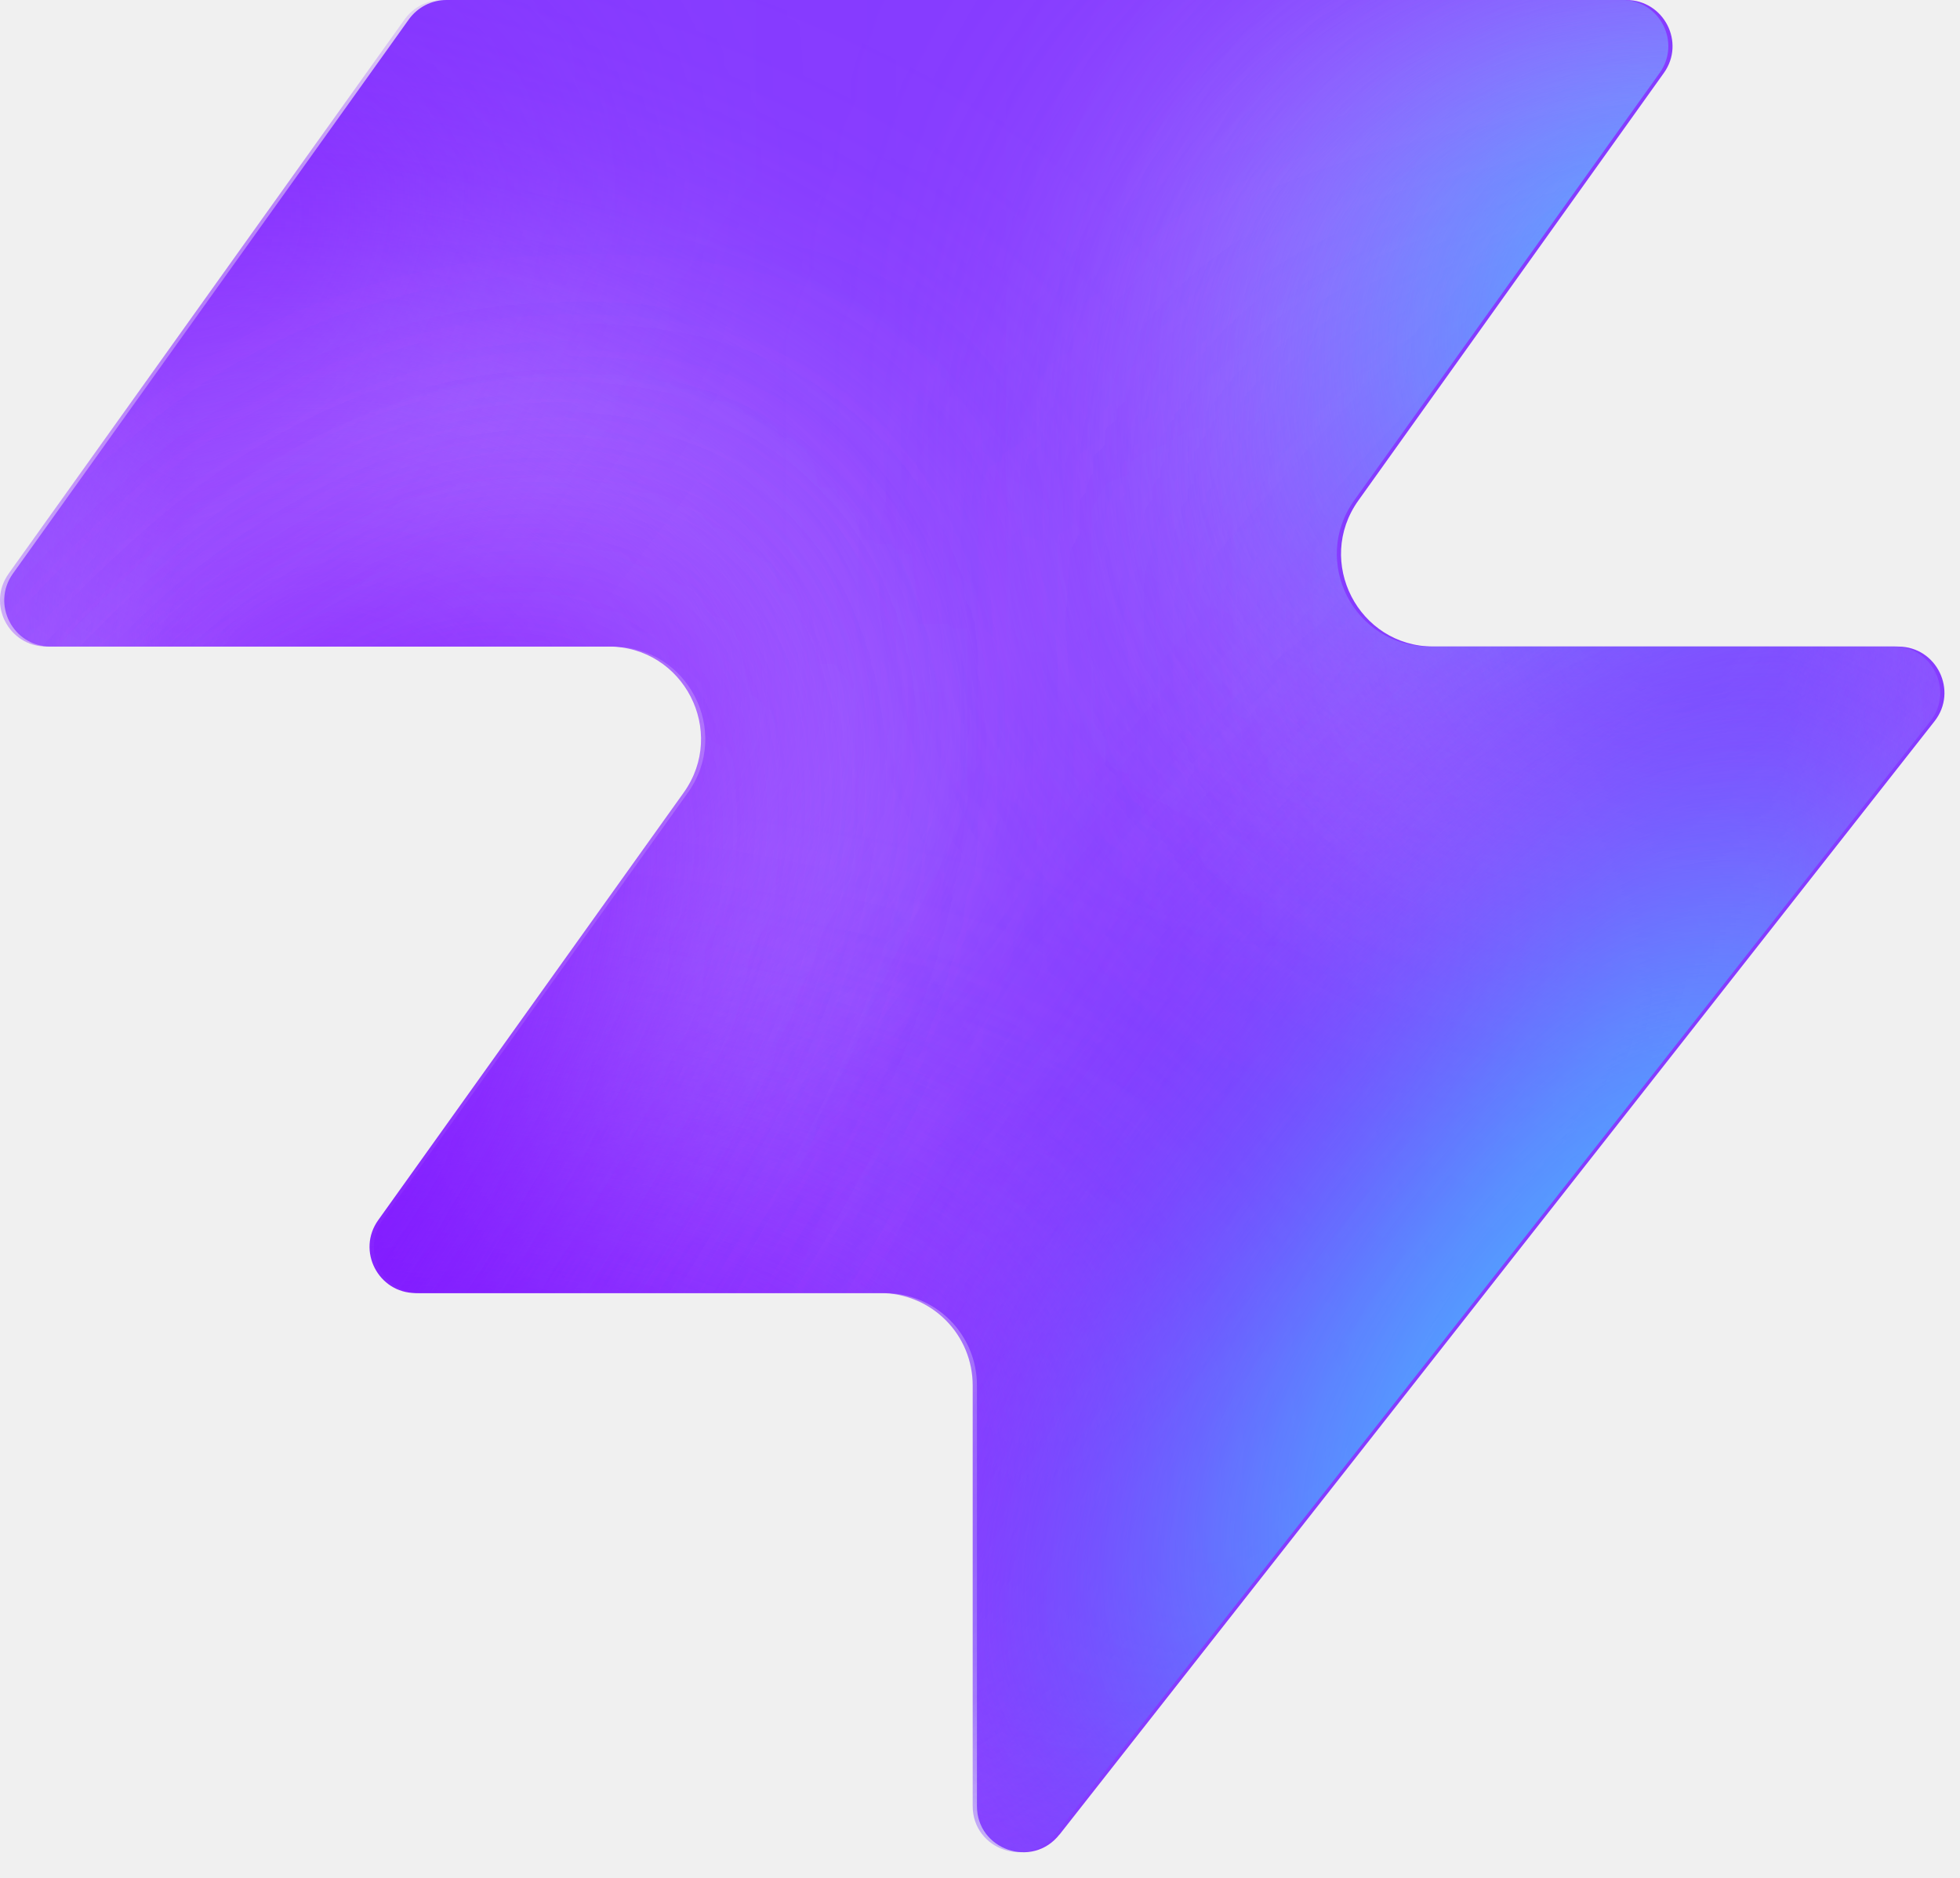
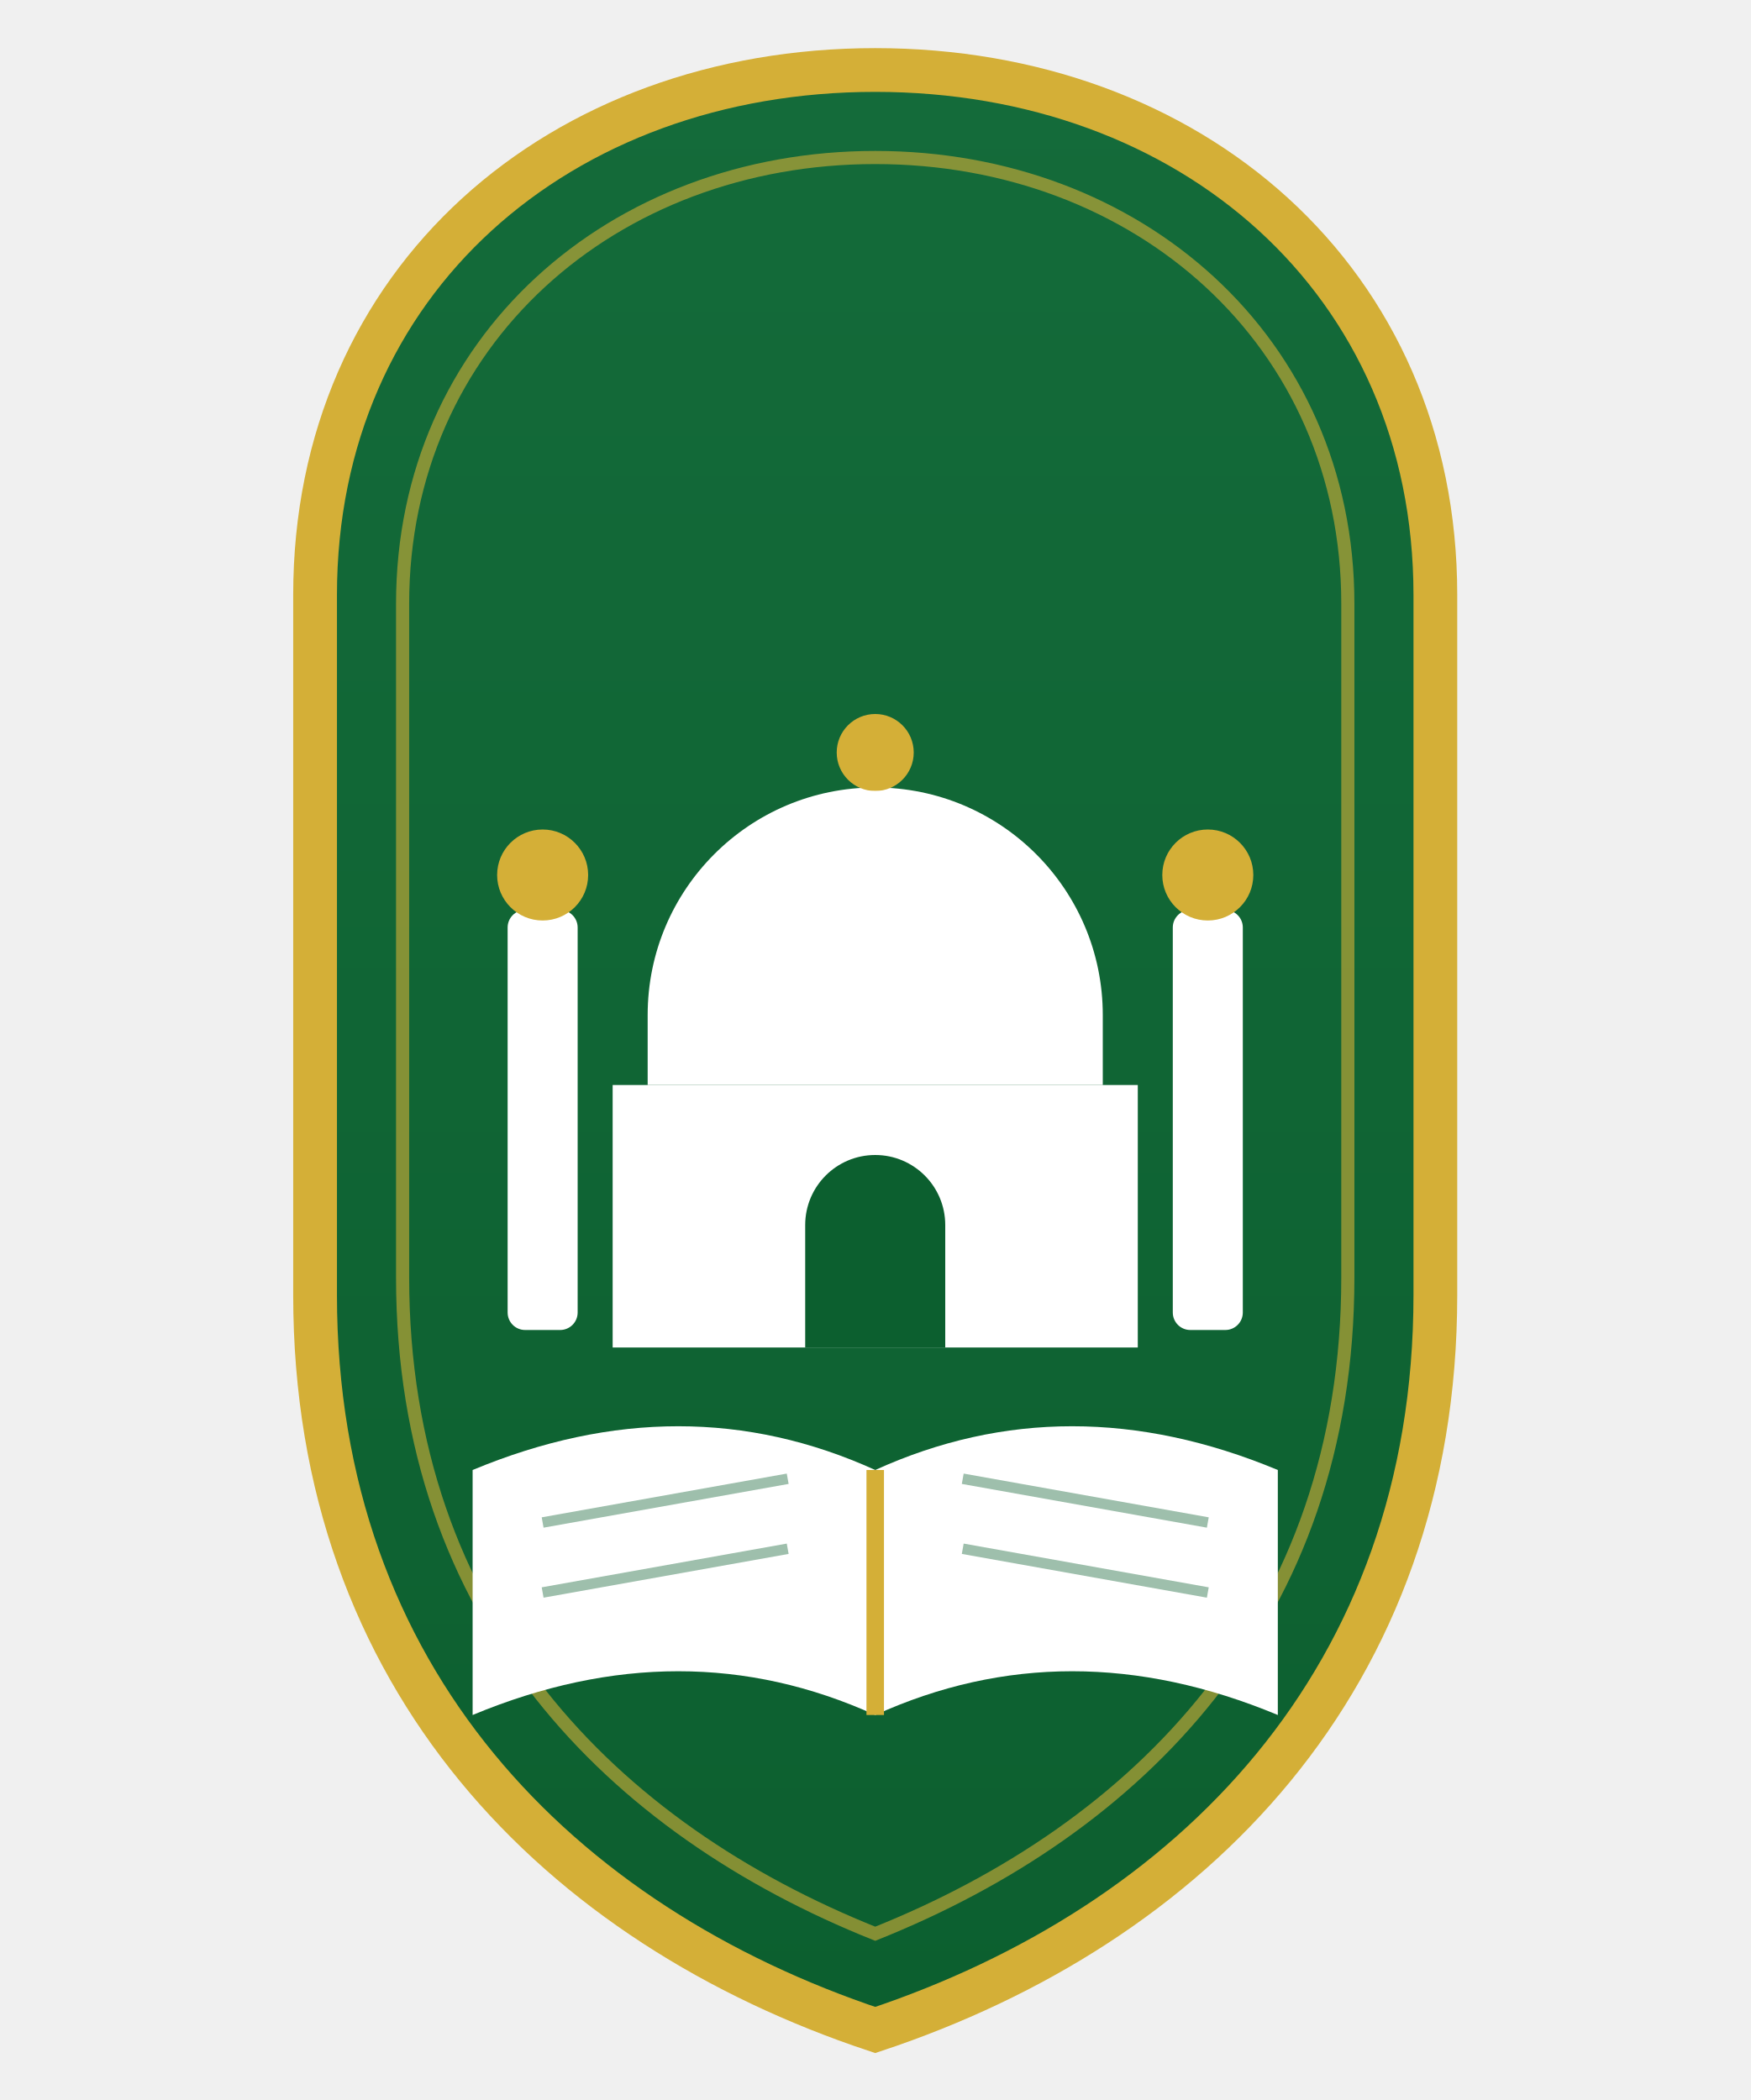
- <svg xmlns="http://www.w3.org/2000/svg" width="48" height="46" fill="none" viewBox="0 0 48 46">
-   <path fill="#863bff" d="M25.946 44.938c-.664.845-2.021.375-2.021-.698V33.937a2.26 2.26 0 0 0-2.262-2.262H10.287c-.92 0-1.456-1.04-.92-1.788l7.48-10.471c1.07-1.497 0-3.578-1.842-3.578H1.237c-.92 0-1.456-1.04-.92-1.788L10.013.474c.214-.297.556-.474.92-.474h28.894c.92 0 1.456 1.04.92 1.788l-7.48 10.471c-1.07 1.498 0 3.579 1.842 3.579h11.377c.943 0 1.473 1.088.89 1.83L25.947 44.94z" style="fill:#863bff;fill:color(display-p3 .525 .23 1);fill-opacity:1" />
-   <mask id="a" width="48" height="46" x="0" y="0" maskUnits="userSpaceOnUse" style="mask-type:alpha">
-     <path fill="#000" d="M25.842 44.938c-.664.844-2.021.375-2.021-.698V33.937a2.26 2.26 0 0 0-2.262-2.262H10.183c-.92 0-1.456-1.04-.92-1.788l7.48-10.471c1.07-1.498 0-3.579-1.842-3.579H1.133c-.92 0-1.456-1.04-.92-1.787L9.91.473c.214-.297.556-.474.92-.474h28.894c.92 0 1.456 1.04.92 1.788l-7.48 10.471c-1.07 1.498 0 3.578 1.842 3.578h11.377c.943 0 1.473 1.088.89 1.832L25.843 44.94z" style="fill:#000;fill-opacity:1" />
-   </mask>
-   <g mask="url(#a)">
-     <g filter="url(#b)">
-       <ellipse cx="5.508" cy="14.704" fill="#ede6ff" rx="5.508" ry="14.704" style="fill:#ede6ff;fill:color(display-p3 .927 .903 1);fill-opacity:1" transform="matrix(.00324 1 1 -.00324 -4.47 31.516)" />
-     </g>
-     <g filter="url(#c)">
-       <ellipse cx="10.399" cy="29.851" fill="#ede6ff" rx="10.399" ry="29.851" style="fill:#ede6ff;fill:color(display-p3 .927 .903 1);fill-opacity:1" transform="matrix(.00324 1 1 -.00324 -39.328 7.883)" />
-     </g>
-     <g filter="url(#d)">
-       <ellipse cx="5.508" cy="30.487" fill="#7e14ff" rx="5.508" ry="30.487" style="fill:#7e14ff;fill:color(display-p3 .492 .077 1);fill-opacity:1" transform="rotate(89.814 -25.913 -14.639)scale(1 -1)" />
-     </g>
-     <g filter="url(#e)">
-       <ellipse cx="5.508" cy="30.599" fill="#7e14ff" rx="5.508" ry="30.599" style="fill:#7e14ff;fill:color(display-p3 .492 .077 1);fill-opacity:1" transform="rotate(89.814 -32.644 -3.334)scale(1 -1)" />
-     </g>
-     <g filter="url(#f)">
-       <ellipse cx="5.508" cy="30.599" fill="#7e14ff" rx="5.508" ry="30.599" style="fill:#7e14ff;fill:color(display-p3 .492 .077 1);fill-opacity:1" transform="matrix(.00324 1 1 -.00324 -34.34 30.47)" />
-     </g>
-     <g filter="url(#g)">
-       <ellipse cx="14.072" cy="22.078" fill="#ede6ff" rx="14.072" ry="22.078" style="fill:#ede6ff;fill:color(display-p3 .927 .903 1);fill-opacity:1" transform="rotate(93.35 24.506 48.493)scale(-1 1)" />
-     </g>
-     <g filter="url(#h)">
-       <ellipse cx="3.47" cy="21.501" fill="#7e14ff" rx="3.47" ry="21.501" style="fill:#7e14ff;fill:color(display-p3 .492 .077 1);fill-opacity:1" transform="rotate(89.009 28.708 47.59)scale(-1 1)" />
-     </g>
-     <g filter="url(#i)">
-       <ellipse cx="3.47" cy="21.501" fill="#7e14ff" rx="3.47" ry="21.501" style="fill:#7e14ff;fill:color(display-p3 .492 .077 1);fill-opacity:1" transform="rotate(89.009 28.708 47.59)scale(-1 1)" />
-     </g>
-     <g filter="url(#j)">
-       <ellipse cx=".387" cy="8.972" fill="#7e14ff" rx="4.407" ry="29.108" style="fill:#7e14ff;fill:color(display-p3 .492 .077 1);fill-opacity:1" transform="rotate(39.51 .387 8.972)" />
-     </g>
-     <g filter="url(#k)">
-       <ellipse cx="47.523" cy="-6.092" fill="#7e14ff" rx="4.407" ry="29.108" style="fill:#7e14ff;fill:color(display-p3 .492 .077 1);fill-opacity:1" transform="rotate(37.892 47.523 -6.092)" />
-     </g>
-     <g filter="url(#l)">
-       <ellipse cx="41.412" cy="6.333" fill="#47bfff" rx="5.971" ry="9.665" style="fill:#47bfff;fill:color(display-p3 .28 .748 1);fill-opacity:1" transform="rotate(37.892 41.412 6.333)" />
-     </g>
-     <g filter="url(#m)">
-       <ellipse cx="-1.879" cy="38.332" fill="#7e14ff" rx="4.407" ry="29.108" style="fill:#7e14ff;fill:color(display-p3 .492 .077 1);fill-opacity:1" transform="rotate(37.892 -1.88 38.332)" />
-     </g>
-     <g filter="url(#n)">
-       <ellipse cx="-1.879" cy="38.332" fill="#7e14ff" rx="4.407" ry="29.108" style="fill:#7e14ff;fill:color(display-p3 .492 .077 1);fill-opacity:1" transform="rotate(37.892 -1.88 38.332)" />
-     </g>
-     <g filter="url(#o)">
-       <ellipse cx="35.651" cy="29.907" fill="#7e14ff" rx="4.407" ry="29.108" style="fill:#7e14ff;fill:color(display-p3 .492 .077 1);fill-opacity:1" transform="rotate(37.892 35.651 29.907)" />
-     </g>
-     <g filter="url(#p)">
-       <ellipse cx="38.418" cy="32.4" fill="#47bfff" rx="5.971" ry="15.297" style="fill:#47bfff;fill:color(display-p3 .28 .748 1);fill-opacity:1" transform="rotate(37.892 38.418 32.4)" />
-     </g>
-   </g>
+ <svg xmlns="http://www.w3.org/2000/svg" viewBox="0 0 100 120">
  <defs>
-     <filter id="b" width="60.045" height="41.654" x="-19.77" y="16.149" color-interpolation-filters="sRGB" filterUnits="userSpaceOnUse">
-       <feFlood flood-opacity="0" result="BackgroundImageFix" />
-       <feBlend in="SourceGraphic" in2="BackgroundImageFix" result="shape" />
-       <feGaussianBlur result="effect1_foregroundBlur_2002_17158" stdDeviation="7.659" />
-     </filter>
-     <filter id="c" width="90.34" height="51.437" x="-54.613" y="-7.533" color-interpolation-filters="sRGB" filterUnits="userSpaceOnUse">
-       <feFlood flood-opacity="0" result="BackgroundImageFix" />
-       <feBlend in="SourceGraphic" in2="BackgroundImageFix" result="shape" />
-       <feGaussianBlur result="effect1_foregroundBlur_2002_17158" stdDeviation="7.659" />
-     </filter>
-     <filter id="d" width="79.355" height="29.4" x="-49.64" y="2.03" color-interpolation-filters="sRGB" filterUnits="userSpaceOnUse">
-       <feFlood flood-opacity="0" result="BackgroundImageFix" />
-       <feBlend in="SourceGraphic" in2="BackgroundImageFix" result="shape" />
-       <feGaussianBlur result="effect1_foregroundBlur_2002_17158" stdDeviation="4.596" />
-     </filter>
-     <filter id="e" width="79.579" height="29.4" x="-45.045" y="20.029" color-interpolation-filters="sRGB" filterUnits="userSpaceOnUse">
-       <feFlood flood-opacity="0" result="BackgroundImageFix" />
-       <feBlend in="SourceGraphic" in2="BackgroundImageFix" result="shape" />
-       <feGaussianBlur result="effect1_foregroundBlur_2002_17158" stdDeviation="4.596" />
-     </filter>
-     <filter id="f" width="79.579" height="29.4" x="-43.513" y="21.178" color-interpolation-filters="sRGB" filterUnits="userSpaceOnUse">
-       <feFlood flood-opacity="0" result="BackgroundImageFix" />
-       <feBlend in="SourceGraphic" in2="BackgroundImageFix" result="shape" />
-       <feGaussianBlur result="effect1_foregroundBlur_2002_17158" stdDeviation="4.596" />
-     </filter>
-     <filter id="g" width="74.749" height="58.852" x="15.756" y="-17.901" color-interpolation-filters="sRGB" filterUnits="userSpaceOnUse">
-       <feFlood flood-opacity="0" result="BackgroundImageFix" />
-       <feBlend in="SourceGraphic" in2="BackgroundImageFix" result="shape" />
-       <feGaussianBlur result="effect1_foregroundBlur_2002_17158" stdDeviation="7.659" />
-     </filter>
-     <filter id="h" width="61.377" height="25.362" x="23.548" y="2.284" color-interpolation-filters="sRGB" filterUnits="userSpaceOnUse">
-       <feFlood flood-opacity="0" result="BackgroundImageFix" />
-       <feBlend in="SourceGraphic" in2="BackgroundImageFix" result="shape" />
-       <feGaussianBlur result="effect1_foregroundBlur_2002_17158" stdDeviation="4.596" />
-     </filter>
-     <filter id="i" width="61.377" height="25.362" x="23.548" y="2.284" color-interpolation-filters="sRGB" filterUnits="userSpaceOnUse">
-       <feFlood flood-opacity="0" result="BackgroundImageFix" />
-       <feBlend in="SourceGraphic" in2="BackgroundImageFix" result="shape" />
-       <feGaussianBlur result="effect1_foregroundBlur_2002_17158" stdDeviation="4.596" />
-     </filter>
-     <filter id="j" width="56.045" height="63.649" x="-27.636" y="-22.853" color-interpolation-filters="sRGB" filterUnits="userSpaceOnUse">
-       <feFlood flood-opacity="0" result="BackgroundImageFix" />
-       <feBlend in="SourceGraphic" in2="BackgroundImageFix" result="shape" />
-       <feGaussianBlur result="effect1_foregroundBlur_2002_17158" stdDeviation="4.596" />
-     </filter>
-     <filter id="k" width="54.814" height="64.646" x="20.116" y="-38.415" color-interpolation-filters="sRGB" filterUnits="userSpaceOnUse">
-       <feFlood flood-opacity="0" result="BackgroundImageFix" />
-       <feBlend in="SourceGraphic" in2="BackgroundImageFix" result="shape" />
-       <feGaussianBlur result="effect1_foregroundBlur_2002_17158" stdDeviation="4.596" />
-     </filter>
-     <filter id="l" width="33.541" height="35.313" x="24.641" y="-11.323" color-interpolation-filters="sRGB" filterUnits="userSpaceOnUse">
-       <feFlood flood-opacity="0" result="BackgroundImageFix" />
-       <feBlend in="SourceGraphic" in2="BackgroundImageFix" result="shape" />
-       <feGaussianBlur result="effect1_foregroundBlur_2002_17158" stdDeviation="4.596" />
-     </filter>
-     <filter id="m" width="54.814" height="64.646" x="-29.286" y="6.009" color-interpolation-filters="sRGB" filterUnits="userSpaceOnUse">
-       <feFlood flood-opacity="0" result="BackgroundImageFix" />
-       <feBlend in="SourceGraphic" in2="BackgroundImageFix" result="shape" />
-       <feGaussianBlur result="effect1_foregroundBlur_2002_17158" stdDeviation="4.596" />
-     </filter>
-     <filter id="n" width="54.814" height="64.646" x="-29.286" y="6.009" color-interpolation-filters="sRGB" filterUnits="userSpaceOnUse">
-       <feFlood flood-opacity="0" result="BackgroundImageFix" />
-       <feBlend in="SourceGraphic" in2="BackgroundImageFix" result="shape" />
-       <feGaussianBlur result="effect1_foregroundBlur_2002_17158" stdDeviation="4.596" />
-     </filter>
-     <filter id="o" width="54.814" height="64.646" x="8.244" y="-2.416" color-interpolation-filters="sRGB" filterUnits="userSpaceOnUse">
-       <feFlood flood-opacity="0" result="BackgroundImageFix" />
-       <feBlend in="SourceGraphic" in2="BackgroundImageFix" result="shape" />
-       <feGaussianBlur result="effect1_foregroundBlur_2002_17158" stdDeviation="4.596" />
-     </filter>
-     <filter id="p" width="39.409" height="43.623" x="18.713" y="10.588" color-interpolation-filters="sRGB" filterUnits="userSpaceOnUse">
-       <feFlood flood-opacity="0" result="BackgroundImageFix" />
-       <feBlend in="SourceGraphic" in2="BackgroundImageFix" result="shape" />
-       <feGaussianBlur result="effect1_foregroundBlur_2002_17158" stdDeviation="4.596" />
-     </filter>
+     <linearGradient id="shieldGrad" x1="0" y1="0" x2="0" y2="1">
+       <stop offset="0%" stop-color="#146b3a" />
+       <stop offset="100%" stop-color="#0c5f2f" />
+     </linearGradient>
  </defs>
+   <path d="M50,4 C68,4 82,16 82,34 L82,74 C82,96 68,110 50,116 C32,110 18,96 18,74 L18,34 C18,16 32,4 50,4 Z" fill="url(#shieldGrad)" stroke="#d4af37" stroke-width="2.5" />
+   <path d="M50,9 C65,9 77,19.5 77,34.5 L77,73 C77,92.5 65,104.5 50,110.5 C35,104.5 23,92.5 23,73 L23,34.5 C23,19.5 35,9 50,9 Z" fill="none" stroke="#d4af37" stroke-width="0.75" opacity="0.6" />
+   <rect x="29" y="52" width="4" height="24" rx="1" fill="#ffffff" />
+   <circle cx="31" cy="50" r="2.6" fill="#d4af37" />
+   <rect x="67" y="52" width="4" height="24" rx="1" fill="#ffffff" />
+   <circle cx="69" cy="50" r="2.6" fill="#d4af37" />
+   <path d="M37,58 A13,13 0 0 1 63,58 L63,62 L37,62 Z" fill="#ffffff" />
+   <circle cx="50" cy="43" r="2.2" fill="#d4af37" />
+   <line x1="50" y1="45.2" x2="50" y2="50" stroke="#ffffff" stroke-width="1.4" />
+   <rect x="35" y="62" width="30" height="15" fill="#ffffff" />
+   <path d="M46,77 L46,70 A4,4 0 0 1 54,70 L54,77 Z" fill="#0c5f2f" />
+   <path d="M27,84 Q39,79 50,84 L50,98 Q39,93 27,98 Z" fill="#ffffff" />
+   <path d="M73,84 Q61,79 50,84 L50,98 Q61,93 73,98 Z" fill="#ffffff" />
+   <line x1="50" y1="84" x2="50" y2="98" stroke="#d4af37" stroke-width="1" />
+   <line x1="31" y1="87" x2="45" y2="84.5" stroke="#0c5f2f" stroke-width="0.6" opacity="0.4" />
+   <line x1="31" y1="91" x2="45" y2="88.5" stroke="#0c5f2f" stroke-width="0.6" opacity="0.4" />
+   <line x1="69" y1="87" x2="55" y2="84.5" stroke="#0c5f2f" stroke-width="0.6" opacity="0.4" />
+   <line x1="69" y1="91" x2="55" y2="88.5" stroke="#0c5f2f" stroke-width="0.6" opacity="0.4" />
</svg>
